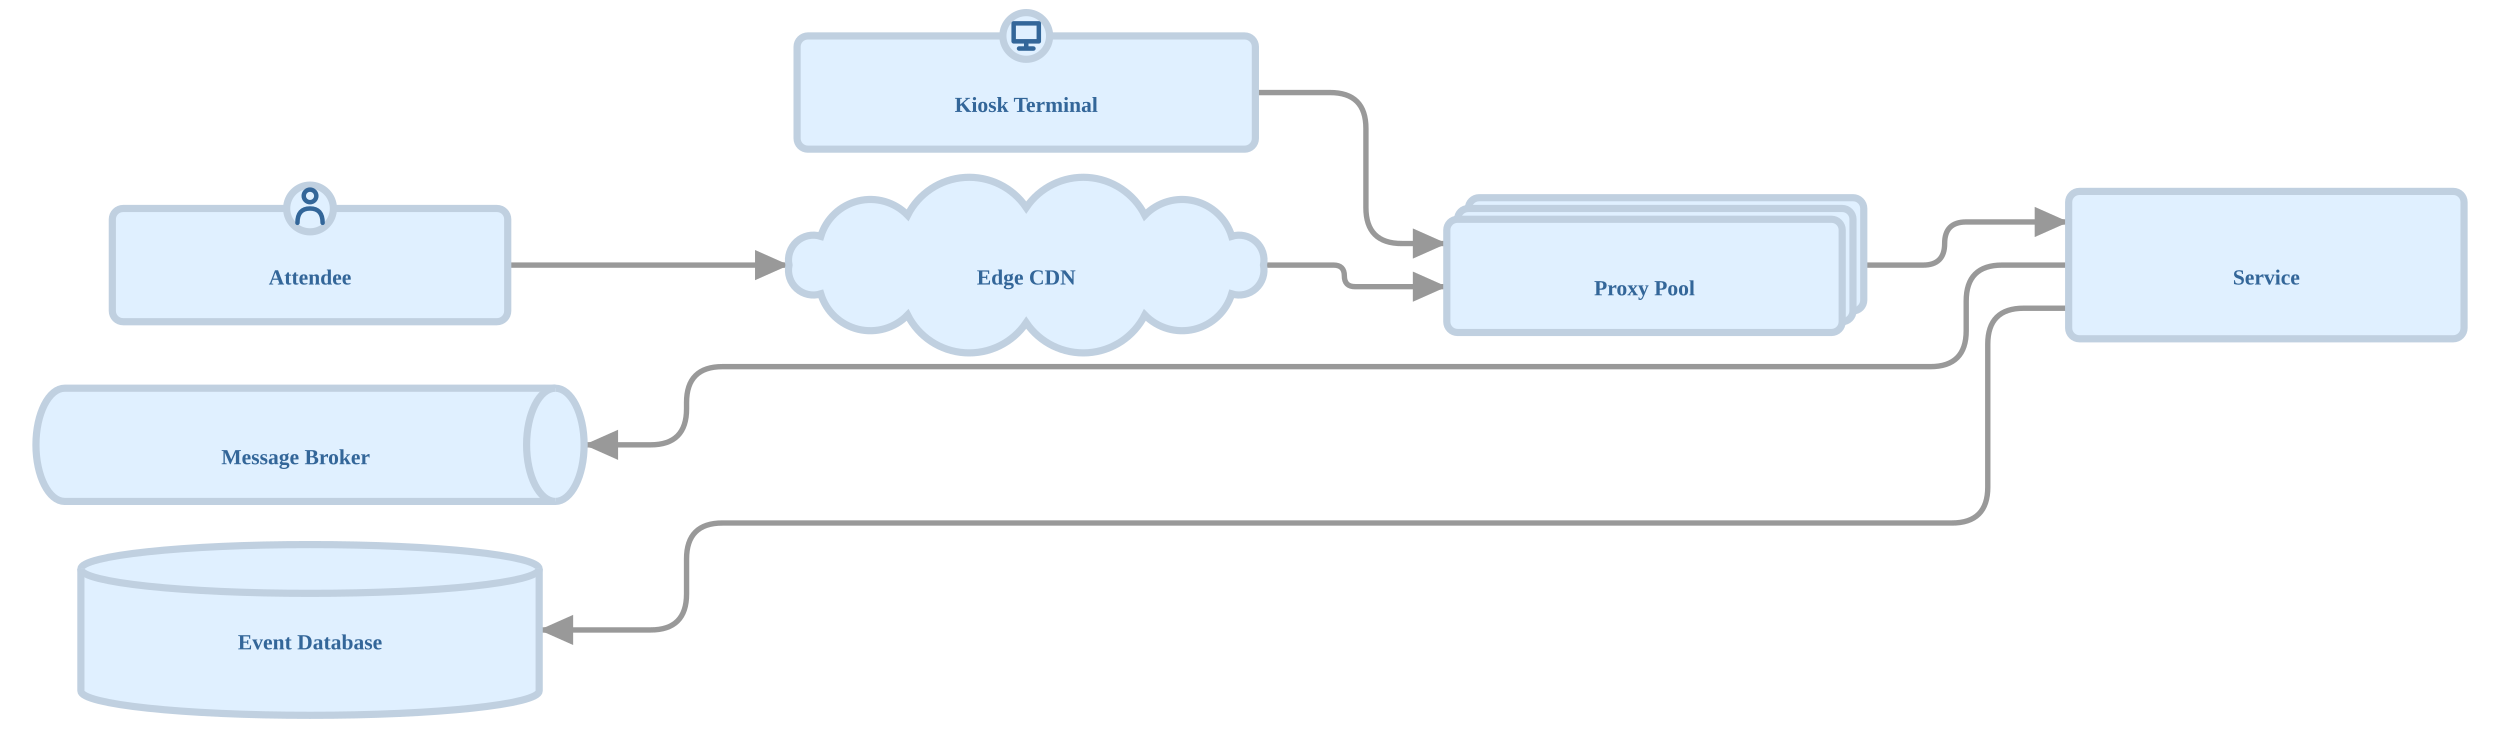
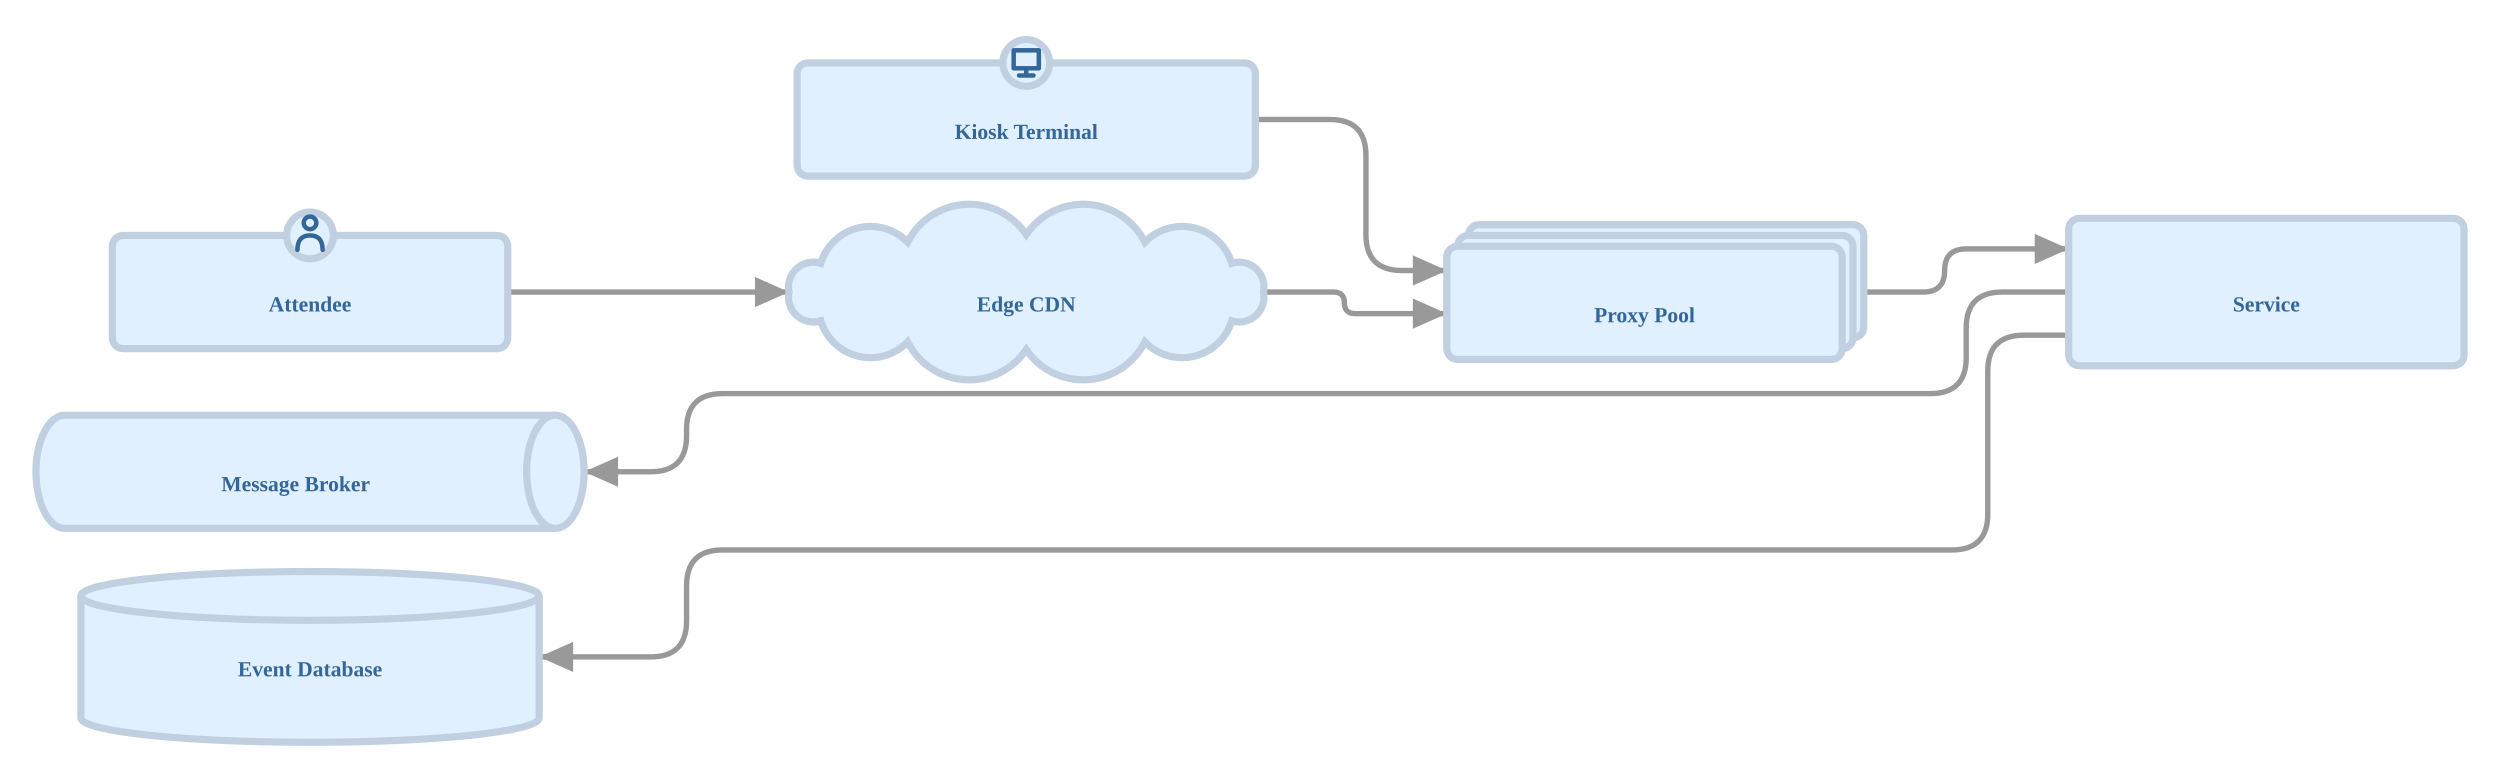
- <svg xmlns="http://www.w3.org/2000/svg" viewBox="20 20 1391 418" width="1391" height="418">
+ <svg xmlns="http://www.w3.org/2000/svg" viewBox="20 5 1391 433" width="1391" height="433">
  <defs>
    <style>
.gradia-3167da4d { fill: none; stroke: var(--gradia-color-edge-line, #999999); stroke-width: 3 }
.gradia-6c7500cd { fill: var(--gradia-color-edge-line, #999999) }
.gradia-c318c042 { fill: var(--gradia-color-node-regular-box, #e0f0ff); stroke: var(--gradia-color-node-regular-border, #c0d0e0); stroke-width: 4 }
.gradia-d356e2cb { fill: none; stroke: var(--gradia-color-node-regular-name, #336699); stroke-width: 2.5; stroke-linecap: round; stroke-linejoin: round }
.gradia-f36ab1ca { font-family: var(--gradia-font-family, 'Helvetica'), ui-sans-serif, -apple-system, Helvetica, Arial, sans-serif; font-size: var(--gradia-size-font-node, 30px); font-weight: 600; text-anchor: middle; fill: var(--gradia-color-node-regular-name, #336699) }
</style>
-     <marker id="gradia-13ec824ea76a-arrow" viewBox="0 0 10 10" refX="9" refY="5" markerWidth="21" markerHeight="21" markerUnits="userSpaceOnUse" orient="auto-start-reverse">
+     <marker id="gradia-f4f7f2071d12-arrow" viewBox="0 0 10 10" refX="9" refY="5" markerWidth="21" markerHeight="21" markerUnits="userSpaceOnUse" orient="auto-start-reverse">
      <path d="M 0 1 L 9 5 L 0 9 z" class="gradia-6c7500cd" />
    </marker>
  </defs>
-   <path d="M 302.5 167.5 L 459 167.5" class="gradia-3167da4d" marker-end="url(#gradia-13ec824ea76a-arrow)" />
-   <path d="M 718.5 71.5 L 760 71.5 Q 780 71.5 780 91.5 L 780 135.5 Q 780 155.5 800 155.5 L 825 155.5" class="gradia-3167da4d" marker-end="url(#gradia-13ec824ea76a-arrow)" />
-   <path d="M 723 167.5 L 762 167.5 Q 768 167.5 768 173.5 L 768 173.5 Q 768 179.5 774 179.5 L 825 179.5" class="gradia-3167da4d" marker-end="url(#gradia-13ec824ea76a-arrow)" />
-   <path d="M 1057 167.5 L 1090 167.5 Q 1102 167.5 1102 155.5 L 1102 155.5 Q 1102 143.5 1114 143.5 L 1171 143.5" class="gradia-3167da4d" marker-end="url(#gradia-13ec824ea76a-arrow)" />
-   <path d="M 1171 167.5 L 1134 167.5 Q 1114 167.5 1114 187.5 L 1114 204 Q 1114 224 1094 224 L 422 224 Q 402 224 402 244 L 402 247.5 Q 402 267.5 382 267.5 L 345 267.5" class="gradia-3167da4d" marker-end="url(#gradia-13ec824ea76a-arrow)" />
-   <path d="M 1171 191.5 L 1146 191.5 Q 1126 191.5 1126 211.5 L 1126 291 Q 1126 311 1106 311 L 422 311 Q 402 311 402 331 L 402 350.5 Q 402 370.5 382 370.5 L 320 370.5" class="gradia-3167da4d" marker-end="url(#gradia-13ec824ea76a-arrow)" />
+   <path d="M 302.5 167.5 L 459 167.5" class="gradia-3167da4d" marker-end="url(#gradia-f4f7f2071d12-arrow)" />
+   <path d="M 718.5 71.5 L 760 71.5 Q 780 71.5 780 91.5 L 780 135.5 Q 780 155.5 800 155.5 L 825 155.5" class="gradia-3167da4d" marker-end="url(#gradia-f4f7f2071d12-arrow)" />
+   <path d="M 723 167.5 L 762 167.5 Q 768 167.5 768 173.5 L 768 173.5 Q 768 179.5 774 179.5 L 825 179.5" class="gradia-3167da4d" marker-end="url(#gradia-f4f7f2071d12-arrow)" />
+   <path d="M 1057 167.5 L 1090 167.5 Q 1102 167.5 1102 155.5 L 1102 155.5 Q 1102 143.5 1114 143.5 L 1171 143.5" class="gradia-3167da4d" marker-end="url(#gradia-f4f7f2071d12-arrow)" />
+   <path d="M 1171 167.5 L 1134 167.5 Q 1114 167.5 1114 187.5 L 1114 204 Q 1114 224 1094 224 L 422 224 Q 402 224 402 244 L 402 247.5 Q 402 267.5 382 267.5 L 345 267.5" class="gradia-3167da4d" marker-end="url(#gradia-f4f7f2071d12-arrow)" />
+   <path d="M 1171 191.5 L 1146 191.5 Q 1126 191.5 1126 211.5 L 1126 291 Q 1126 311 1106 311 L 422 311 Q 402 311 402 331 L 402 350.5 Q 402 370.5 382 370.5 L 320 370.5" class="gradia-3167da4d" marker-end="url(#gradia-f4f7f2071d12-arrow)" />
  <rect x="82.5" y="136" width="220" height="63" rx="6" class="gradia-c318c042" />
  <circle cx="192.5" cy="136" r="13" class="gradia-c318c042" />
  <path d="M 192.5 129 m -3.5 0 a 3.5 3.5 0 1 0 7 0 a 3.5 3.5 0 1 0 -7 0 M 185.5 144 q 0 -8 7 -8 q 7 0 7 8" class="gradia-d356e2cb" />
  <text x="192.5" y="178.3" class="gradia-f36ab1ca">Attendee</text>
  <rect x="463.5" y="40" width="255" height="63" rx="6" class="gradia-c318c042" />
  <circle cx="591" cy="40" r="13" class="gradia-c318c042" />
  <path d="M 584 33 h 14 v 10 h -14 z M 587 47 h 8 M 591 43 v 4" class="gradia-d356e2cb" />
  <text x="591" y="82.3" class="gradia-f36ab1ca">Kiosk Terminal</text>
  <path d="M 591 135.46 A 38.361 38.361 0 0 1 657 139.753 A 28.837 28.837 0 0 1 705.315 151.48 A 13.84 13.84 0 0 1 723 167.5 A 13.84 13.84 0 0 1 705.315 183.52 A 28.837 28.837 0 0 1 657 195.247 A 38.361 38.361 0 0 1 591 199.54 A 38.361 38.361 0 0 1 525 195.247 A 28.837 28.837 0 0 1 476.685 183.52 A 13.84 13.84 0 0 1 459 167.5 A 13.84 13.84 0 0 1 476.685 151.48 A 28.837 28.837 0 0 1 525 139.753 A 38.361 38.361 0 0 1 591 135.46 z" class="gradia-c318c042" />
  <text x="591" y="178.3" class="gradia-f36ab1ca">Edge CDN</text>
  <rect x="837" y="130" width="220" height="63" rx="6" class="gradia-c318c042" />
  <rect x="831" y="136" width="220" height="63" rx="6" class="gradia-c318c042" />
  <rect x="825" y="142" width="220" height="63" rx="6" class="gradia-c318c042" />
  <text x="935" y="184.3" class="gradia-f36ab1ca">Proxy Pool</text>
  <path d="M 56 236 h 273 a 16 31.5 0 0 1 0 63 h -273 a 16 31.5 0 0 1 0 -63 z" class="gradia-c318c042" />
  <path d="M 329 236 a 16 31.5 0 0 0 0 63" class="gradia-c318c042" />
  <text x="184.5" y="278.3" class="gradia-f36ab1ca">Message Broker</text>
  <path d="M 65 336.571 a 127.5 13.571 0 0 1 255 0 v 67.857 a 127.5 13.571 0 0 1 -255 0 z" class="gradia-c318c042" />
  <path d="M 65 336.571 a 127.5 13.571 0 0 0 255 0" class="gradia-c318c042" />
  <text x="192.5" y="381.3" class="gradia-f36ab1ca">Event Database</text>
  <rect x="1171" y="126.5" width="220" height="82" rx="6" class="gradia-c318c042" />
  <text x="1281" y="178.3" class="gradia-f36ab1ca">Service</text>
</svg>
